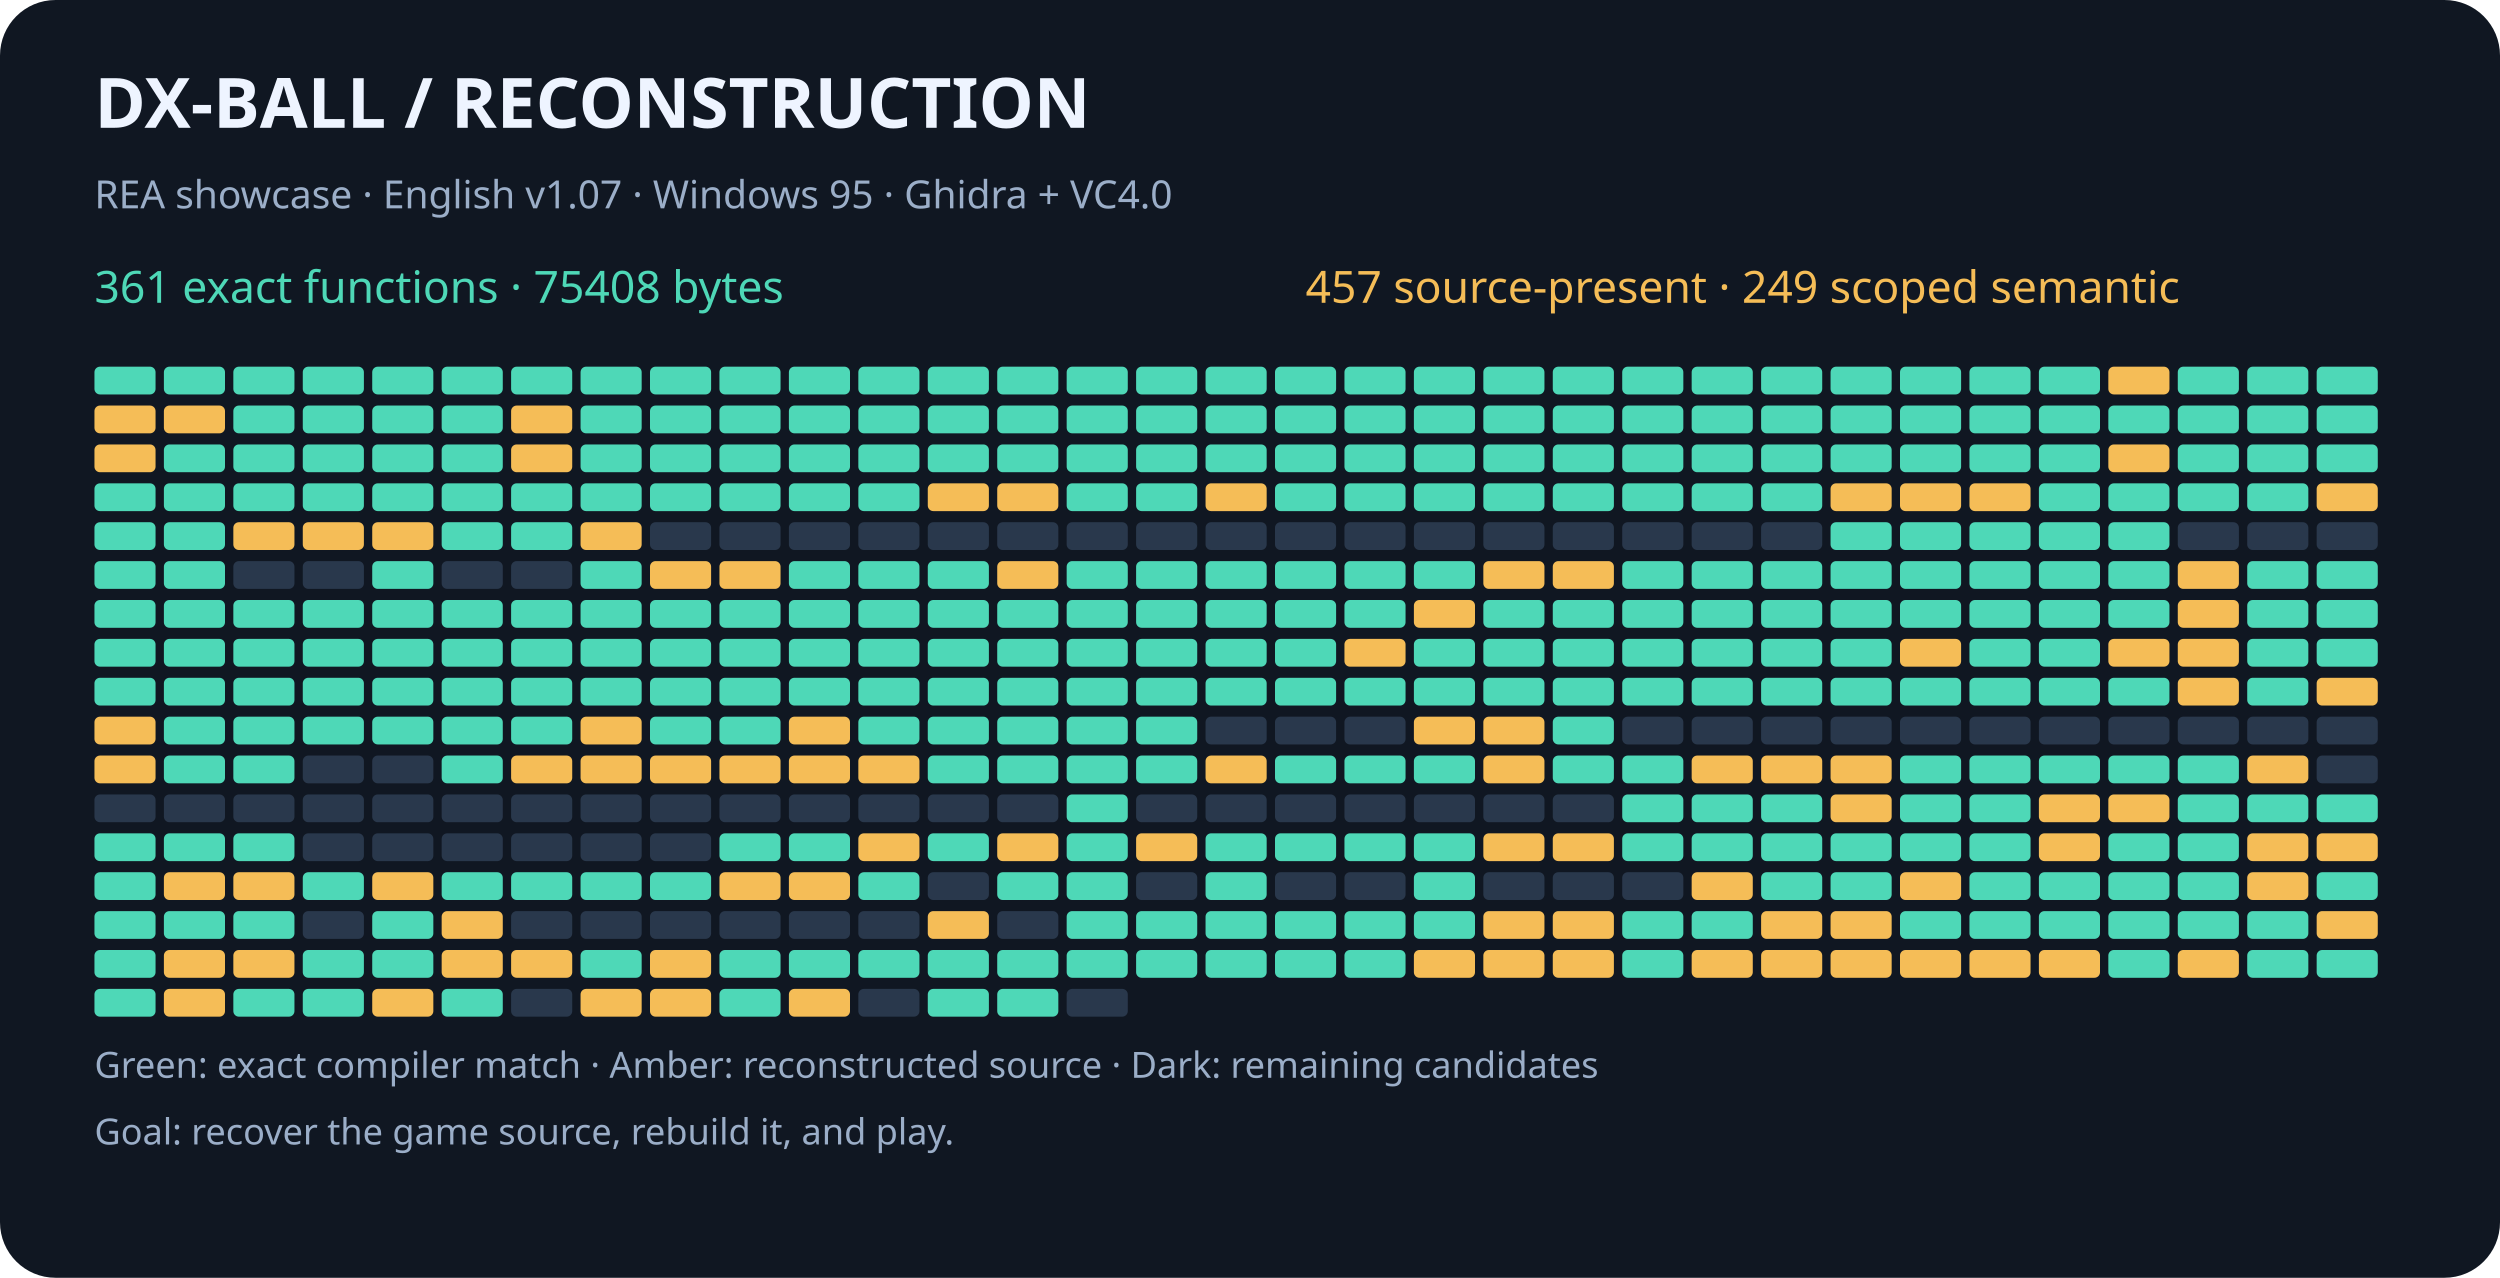
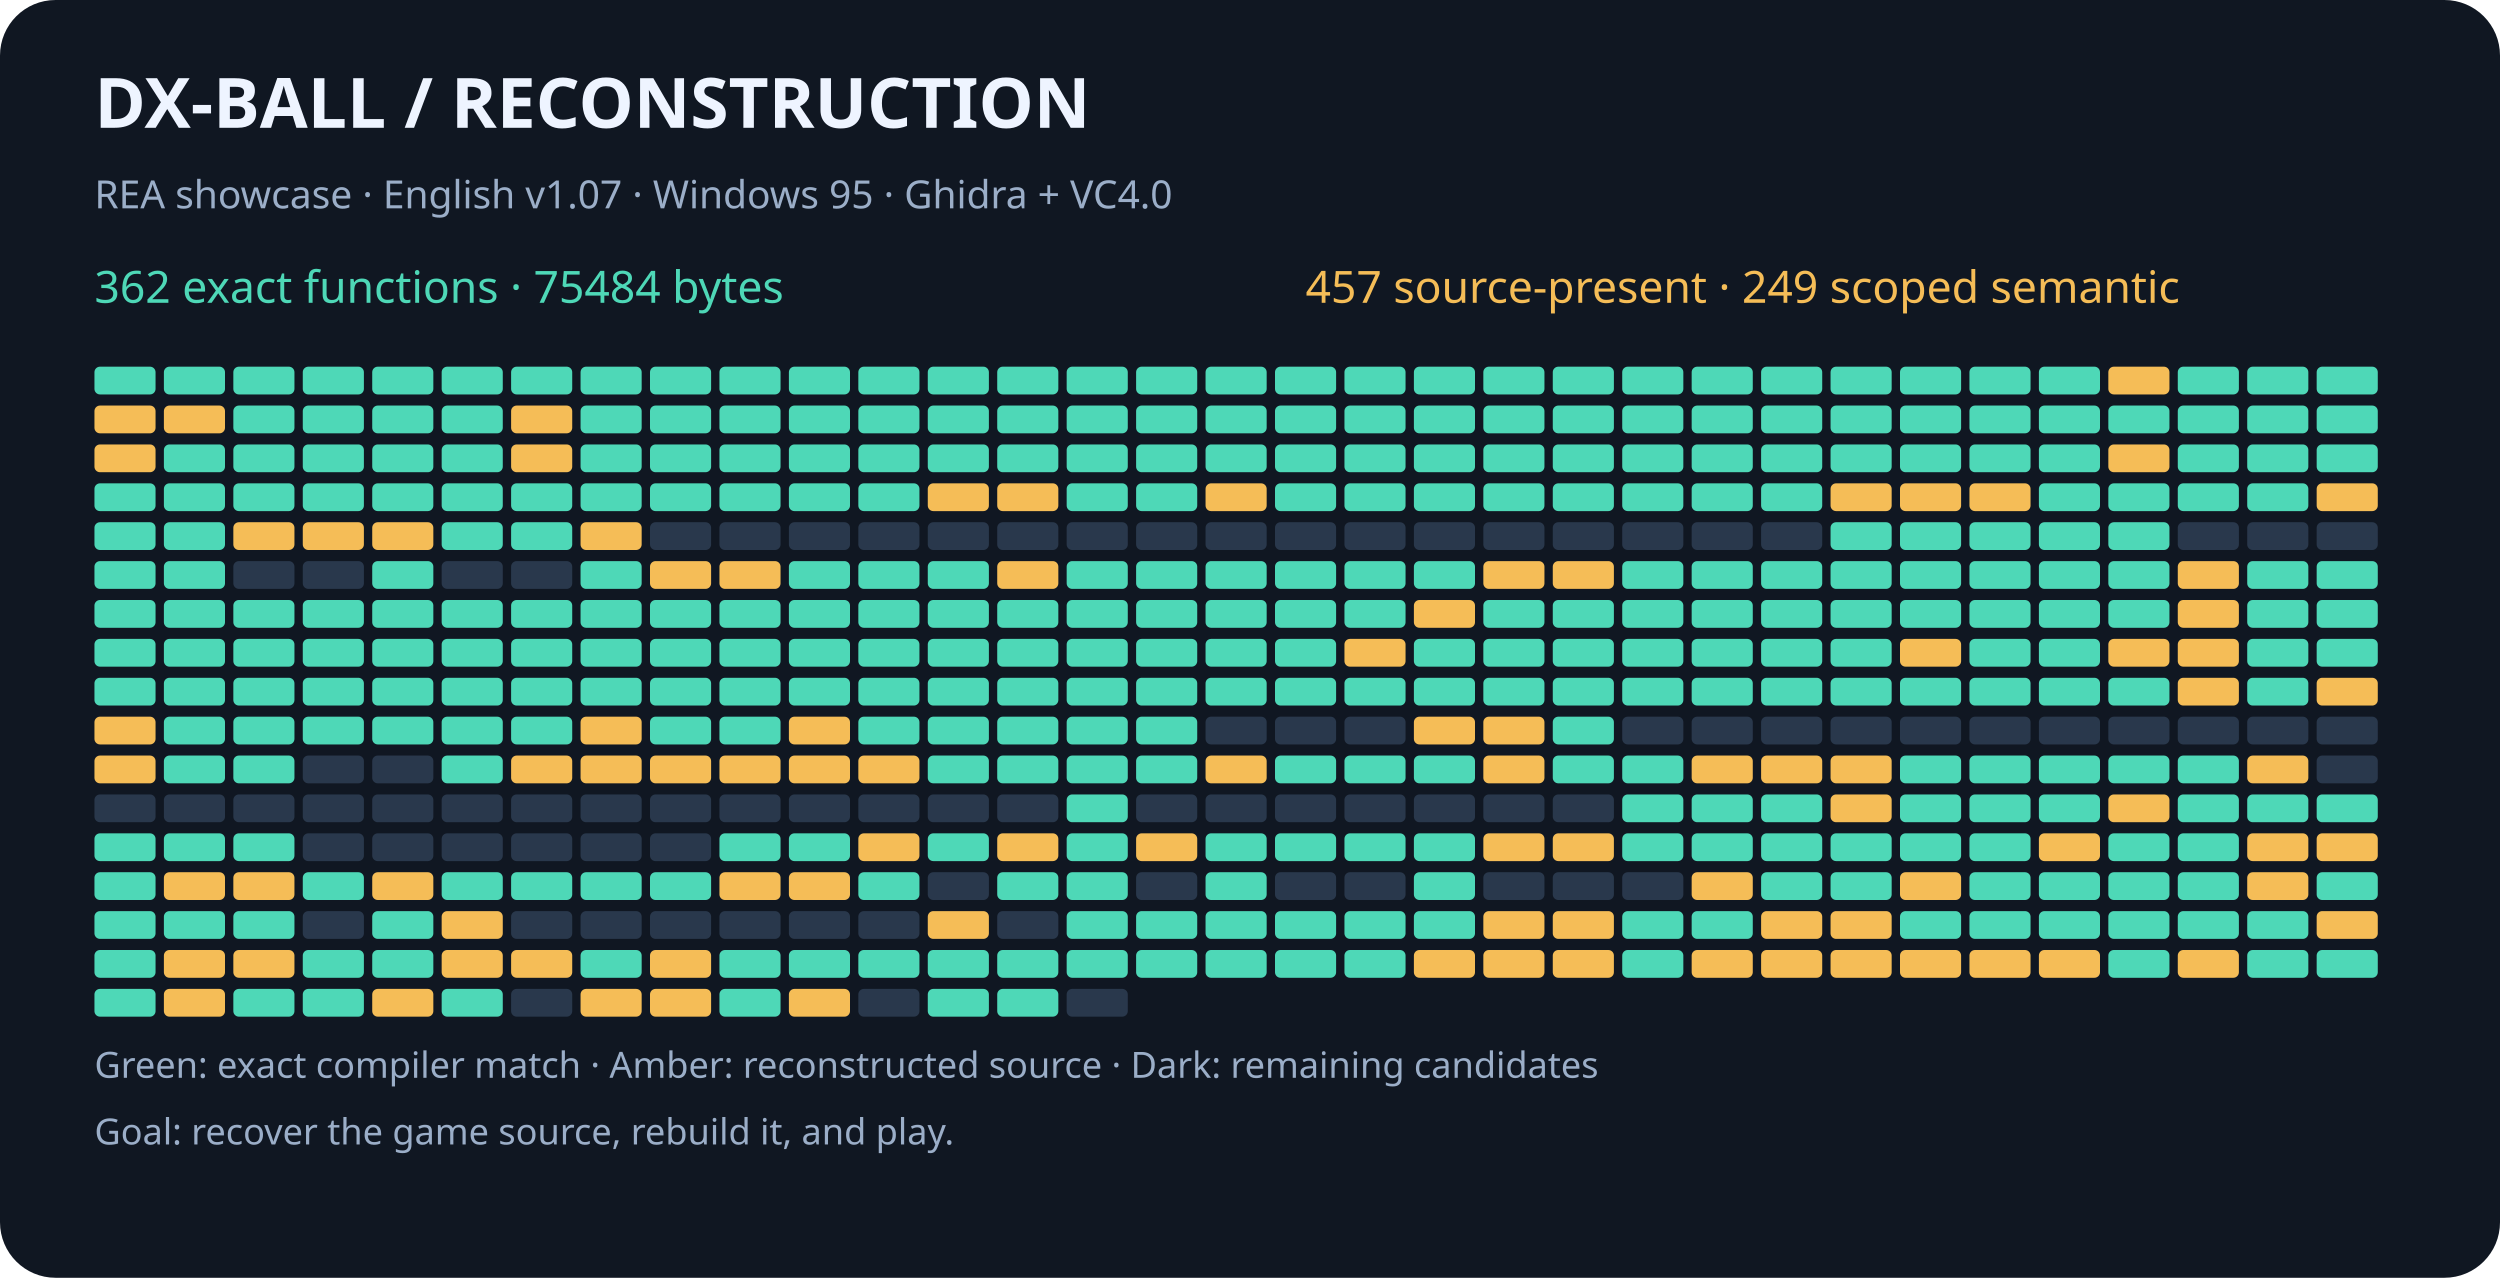
<svg xmlns="http://www.w3.org/2000/svg" width="900" height="460" viewBox="0 0 900 460" role="img" aria-labelledby="title desc">
  <rect width="900" height="460" rx="20" fill="#101722" />
  <g font-family="sans-serif">
    <text x="34" y="46" fill="#eef4ff" font-size="25" font-weight="bold">DX-BALL  /  RECONSTRUCTION</text>
    <text x="34" y="75" fill="#9baec8" font-size="14">REA showcase · English v1.07 · Windows 95 · Ghidra + VC4.0</text>
-     <text x="34" y="109" fill="#4ed8b7" font-size="16">361 exact functions · 75408 bytes</text>
+     <text x="34" y="109" fill="#4ed8b7" font-size="16">362 exact functions · 75484 bytes</text>
    <text x="470" y="109" fill="#f5bd57" font-size="16">457 source-present · 249 scoped semantic</text>
    <rect x="34" y="132" width="22" height="10" rx="2" fill="#4ed8b7" />
    <rect x="59" y="132" width="22" height="10" rx="2" fill="#4ed8b7" />
    <rect x="84" y="132" width="22" height="10" rx="2" fill="#4ed8b7" />
    <rect x="109" y="132" width="22" height="10" rx="2" fill="#4ed8b7" />
    <rect x="134" y="132" width="22" height="10" rx="2" fill="#4ed8b7" />
    <rect x="159" y="132" width="22" height="10" rx="2" fill="#4ed8b7" />
    <rect x="184" y="132" width="22" height="10" rx="2" fill="#4ed8b7" />
    <rect x="209" y="132" width="22" height="10" rx="2" fill="#4ed8b7" />
    <rect x="234" y="132" width="22" height="10" rx="2" fill="#4ed8b7" />
    <rect x="259" y="132" width="22" height="10" rx="2" fill="#4ed8b7" />
    <rect x="284" y="132" width="22" height="10" rx="2" fill="#4ed8b7" />
    <rect x="309" y="132" width="22" height="10" rx="2" fill="#4ed8b7" />
    <rect x="334" y="132" width="22" height="10" rx="2" fill="#4ed8b7" />
    <rect x="359" y="132" width="22" height="10" rx="2" fill="#4ed8b7" />
    <rect x="384" y="132" width="22" height="10" rx="2" fill="#4ed8b7" />
    <rect x="409" y="132" width="22" height="10" rx="2" fill="#4ed8b7" />
    <rect x="434" y="132" width="22" height="10" rx="2" fill="#4ed8b7" />
    <rect x="459" y="132" width="22" height="10" rx="2" fill="#4ed8b7" />
    <rect x="484" y="132" width="22" height="10" rx="2" fill="#4ed8b7" />
    <rect x="509" y="132" width="22" height="10" rx="2" fill="#4ed8b7" />
    <rect x="534" y="132" width="22" height="10" rx="2" fill="#4ed8b7" />
    <rect x="559" y="132" width="22" height="10" rx="2" fill="#4ed8b7" />
    <rect x="584" y="132" width="22" height="10" rx="2" fill="#4ed8b7" />
    <rect x="609" y="132" width="22" height="10" rx="2" fill="#4ed8b7" />
    <rect x="634" y="132" width="22" height="10" rx="2" fill="#4ed8b7" />
    <rect x="659" y="132" width="22" height="10" rx="2" fill="#4ed8b7" />
    <rect x="684" y="132" width="22" height="10" rx="2" fill="#4ed8b7" />
    <rect x="709" y="132" width="22" height="10" rx="2" fill="#4ed8b7" />
    <rect x="734" y="132" width="22" height="10" rx="2" fill="#4ed8b7" />
    <rect x="759" y="132" width="22" height="10" rx="2" fill="#f5bd57" />
    <rect x="784" y="132" width="22" height="10" rx="2" fill="#4ed8b7" />
    <rect x="809" y="132" width="22" height="10" rx="2" fill="#4ed8b7" />
    <rect x="834" y="132" width="22" height="10" rx="2" fill="#4ed8b7" />
    <rect x="34" y="146" width="22" height="10" rx="2" fill="#f5bd57" />
    <rect x="59" y="146" width="22" height="10" rx="2" fill="#f5bd57" />
    <rect x="84" y="146" width="22" height="10" rx="2" fill="#4ed8b7" />
    <rect x="109" y="146" width="22" height="10" rx="2" fill="#4ed8b7" />
    <rect x="134" y="146" width="22" height="10" rx="2" fill="#4ed8b7" />
    <rect x="159" y="146" width="22" height="10" rx="2" fill="#4ed8b7" />
    <rect x="184" y="146" width="22" height="10" rx="2" fill="#f5bd57" />
    <rect x="209" y="146" width="22" height="10" rx="2" fill="#4ed8b7" />
    <rect x="234" y="146" width="22" height="10" rx="2" fill="#4ed8b7" />
    <rect x="259" y="146" width="22" height="10" rx="2" fill="#4ed8b7" />
    <rect x="284" y="146" width="22" height="10" rx="2" fill="#4ed8b7" />
    <rect x="309" y="146" width="22" height="10" rx="2" fill="#4ed8b7" />
    <rect x="334" y="146" width="22" height="10" rx="2" fill="#4ed8b7" />
    <rect x="359" y="146" width="22" height="10" rx="2" fill="#4ed8b7" />
    <rect x="384" y="146" width="22" height="10" rx="2" fill="#4ed8b7" />
    <rect x="409" y="146" width="22" height="10" rx="2" fill="#4ed8b7" />
    <rect x="434" y="146" width="22" height="10" rx="2" fill="#4ed8b7" />
    <rect x="459" y="146" width="22" height="10" rx="2" fill="#4ed8b7" />
    <rect x="484" y="146" width="22" height="10" rx="2" fill="#4ed8b7" />
    <rect x="509" y="146" width="22" height="10" rx="2" fill="#4ed8b7" />
    <rect x="534" y="146" width="22" height="10" rx="2" fill="#4ed8b7" />
    <rect x="559" y="146" width="22" height="10" rx="2" fill="#4ed8b7" />
    <rect x="584" y="146" width="22" height="10" rx="2" fill="#4ed8b7" />
    <rect x="609" y="146" width="22" height="10" rx="2" fill="#4ed8b7" />
    <rect x="634" y="146" width="22" height="10" rx="2" fill="#4ed8b7" />
    <rect x="659" y="146" width="22" height="10" rx="2" fill="#4ed8b7" />
    <rect x="684" y="146" width="22" height="10" rx="2" fill="#4ed8b7" />
    <rect x="709" y="146" width="22" height="10" rx="2" fill="#4ed8b7" />
    <rect x="734" y="146" width="22" height="10" rx="2" fill="#4ed8b7" />
    <rect x="759" y="146" width="22" height="10" rx="2" fill="#4ed8b7" />
    <rect x="784" y="146" width="22" height="10" rx="2" fill="#4ed8b7" />
    <rect x="809" y="146" width="22" height="10" rx="2" fill="#4ed8b7" />
    <rect x="834" y="146" width="22" height="10" rx="2" fill="#4ed8b7" />
    <rect x="34" y="160" width="22" height="10" rx="2" fill="#f5bd57" />
    <rect x="59" y="160" width="22" height="10" rx="2" fill="#4ed8b7" />
    <rect x="84" y="160" width="22" height="10" rx="2" fill="#4ed8b7" />
    <rect x="109" y="160" width="22" height="10" rx="2" fill="#4ed8b7" />
    <rect x="134" y="160" width="22" height="10" rx="2" fill="#4ed8b7" />
    <rect x="159" y="160" width="22" height="10" rx="2" fill="#4ed8b7" />
    <rect x="184" y="160" width="22" height="10" rx="2" fill="#f5bd57" />
    <rect x="209" y="160" width="22" height="10" rx="2" fill="#4ed8b7" />
    <rect x="234" y="160" width="22" height="10" rx="2" fill="#4ed8b7" />
    <rect x="259" y="160" width="22" height="10" rx="2" fill="#4ed8b7" />
    <rect x="284" y="160" width="22" height="10" rx="2" fill="#4ed8b7" />
    <rect x="309" y="160" width="22" height="10" rx="2" fill="#4ed8b7" />
    <rect x="334" y="160" width="22" height="10" rx="2" fill="#4ed8b7" />
    <rect x="359" y="160" width="22" height="10" rx="2" fill="#4ed8b7" />
    <rect x="384" y="160" width="22" height="10" rx="2" fill="#4ed8b7" />
    <rect x="409" y="160" width="22" height="10" rx="2" fill="#4ed8b7" />
    <rect x="434" y="160" width="22" height="10" rx="2" fill="#4ed8b7" />
    <rect x="459" y="160" width="22" height="10" rx="2" fill="#4ed8b7" />
    <rect x="484" y="160" width="22" height="10" rx="2" fill="#4ed8b7" />
    <rect x="509" y="160" width="22" height="10" rx="2" fill="#4ed8b7" />
    <rect x="534" y="160" width="22" height="10" rx="2" fill="#4ed8b7" />
    <rect x="559" y="160" width="22" height="10" rx="2" fill="#4ed8b7" />
    <rect x="584" y="160" width="22" height="10" rx="2" fill="#4ed8b7" />
    <rect x="609" y="160" width="22" height="10" rx="2" fill="#4ed8b7" />
    <rect x="634" y="160" width="22" height="10" rx="2" fill="#4ed8b7" />
    <rect x="659" y="160" width="22" height="10" rx="2" fill="#4ed8b7" />
    <rect x="684" y="160" width="22" height="10" rx="2" fill="#4ed8b7" />
    <rect x="709" y="160" width="22" height="10" rx="2" fill="#4ed8b7" />
    <rect x="734" y="160" width="22" height="10" rx="2" fill="#4ed8b7" />
    <rect x="759" y="160" width="22" height="10" rx="2" fill="#f5bd57" />
    <rect x="784" y="160" width="22" height="10" rx="2" fill="#4ed8b7" />
    <rect x="809" y="160" width="22" height="10" rx="2" fill="#4ed8b7" />
    <rect x="834" y="160" width="22" height="10" rx="2" fill="#4ed8b7" />
    <rect x="34" y="174" width="22" height="10" rx="2" fill="#4ed8b7" />
    <rect x="59" y="174" width="22" height="10" rx="2" fill="#4ed8b7" />
    <rect x="84" y="174" width="22" height="10" rx="2" fill="#4ed8b7" />
    <rect x="109" y="174" width="22" height="10" rx="2" fill="#4ed8b7" />
    <rect x="134" y="174" width="22" height="10" rx="2" fill="#4ed8b7" />
    <rect x="159" y="174" width="22" height="10" rx="2" fill="#4ed8b7" />
    <rect x="184" y="174" width="22" height="10" rx="2" fill="#4ed8b7" />
    <rect x="209" y="174" width="22" height="10" rx="2" fill="#4ed8b7" />
    <rect x="234" y="174" width="22" height="10" rx="2" fill="#4ed8b7" />
    <rect x="259" y="174" width="22" height="10" rx="2" fill="#4ed8b7" />
    <rect x="284" y="174" width="22" height="10" rx="2" fill="#4ed8b7" />
    <rect x="309" y="174" width="22" height="10" rx="2" fill="#4ed8b7" />
    <rect x="334" y="174" width="22" height="10" rx="2" fill="#f5bd57" />
    <rect x="359" y="174" width="22" height="10" rx="2" fill="#f5bd57" />
    <rect x="384" y="174" width="22" height="10" rx="2" fill="#4ed8b7" />
    <rect x="409" y="174" width="22" height="10" rx="2" fill="#4ed8b7" />
    <rect x="434" y="174" width="22" height="10" rx="2" fill="#f5bd57" />
    <rect x="459" y="174" width="22" height="10" rx="2" fill="#4ed8b7" />
    <rect x="484" y="174" width="22" height="10" rx="2" fill="#4ed8b7" />
    <rect x="509" y="174" width="22" height="10" rx="2" fill="#4ed8b7" />
    <rect x="534" y="174" width="22" height="10" rx="2" fill="#4ed8b7" />
    <rect x="559" y="174" width="22" height="10" rx="2" fill="#4ed8b7" />
    <rect x="584" y="174" width="22" height="10" rx="2" fill="#4ed8b7" />
    <rect x="609" y="174" width="22" height="10" rx="2" fill="#4ed8b7" />
    <rect x="634" y="174" width="22" height="10" rx="2" fill="#4ed8b7" />
    <rect x="659" y="174" width="22" height="10" rx="2" fill="#f5bd57" />
    <rect x="684" y="174" width="22" height="10" rx="2" fill="#f5bd57" />
    <rect x="709" y="174" width="22" height="10" rx="2" fill="#f5bd57" />
    <rect x="734" y="174" width="22" height="10" rx="2" fill="#4ed8b7" />
    <rect x="759" y="174" width="22" height="10" rx="2" fill="#4ed8b7" />
    <rect x="784" y="174" width="22" height="10" rx="2" fill="#4ed8b7" />
    <rect x="809" y="174" width="22" height="10" rx="2" fill="#4ed8b7" />
    <rect x="834" y="174" width="22" height="10" rx="2" fill="#f5bd57" />
    <rect x="34" y="188" width="22" height="10" rx="2" fill="#4ed8b7" />
    <rect x="59" y="188" width="22" height="10" rx="2" fill="#4ed8b7" />
    <rect x="84" y="188" width="22" height="10" rx="2" fill="#f5bd57" />
    <rect x="109" y="188" width="22" height="10" rx="2" fill="#f5bd57" />
    <rect x="134" y="188" width="22" height="10" rx="2" fill="#f5bd57" />
    <rect x="159" y="188" width="22" height="10" rx="2" fill="#4ed8b7" />
    <rect x="184" y="188" width="22" height="10" rx="2" fill="#4ed8b7" />
    <rect x="209" y="188" width="22" height="10" rx="2" fill="#f5bd57" />
    <rect x="234" y="188" width="22" height="10" rx="2" fill="#29384c" />
    <rect x="259" y="188" width="22" height="10" rx="2" fill="#29384c" />
    <rect x="284" y="188" width="22" height="10" rx="2" fill="#29384c" />
    <rect x="309" y="188" width="22" height="10" rx="2" fill="#29384c" />
    <rect x="334" y="188" width="22" height="10" rx="2" fill="#29384c" />
    <rect x="359" y="188" width="22" height="10" rx="2" fill="#29384c" />
    <rect x="384" y="188" width="22" height="10" rx="2" fill="#29384c" />
    <rect x="409" y="188" width="22" height="10" rx="2" fill="#29384c" />
    <rect x="434" y="188" width="22" height="10" rx="2" fill="#29384c" />
    <rect x="459" y="188" width="22" height="10" rx="2" fill="#29384c" />
    <rect x="484" y="188" width="22" height="10" rx="2" fill="#29384c" />
    <rect x="509" y="188" width="22" height="10" rx="2" fill="#29384c" />
    <rect x="534" y="188" width="22" height="10" rx="2" fill="#29384c" />
    <rect x="559" y="188" width="22" height="10" rx="2" fill="#29384c" />
    <rect x="584" y="188" width="22" height="10" rx="2" fill="#29384c" />
    <rect x="609" y="188" width="22" height="10" rx="2" fill="#29384c" />
    <rect x="634" y="188" width="22" height="10" rx="2" fill="#29384c" />
    <rect x="659" y="188" width="22" height="10" rx="2" fill="#4ed8b7" />
    <rect x="684" y="188" width="22" height="10" rx="2" fill="#4ed8b7" />
    <rect x="709" y="188" width="22" height="10" rx="2" fill="#4ed8b7" />
    <rect x="734" y="188" width="22" height="10" rx="2" fill="#4ed8b7" />
    <rect x="759" y="188" width="22" height="10" rx="2" fill="#4ed8b7" />
    <rect x="784" y="188" width="22" height="10" rx="2" fill="#29384c" />
    <rect x="809" y="188" width="22" height="10" rx="2" fill="#29384c" />
    <rect x="834" y="188" width="22" height="10" rx="2" fill="#29384c" />
    <rect x="34" y="202" width="22" height="10" rx="2" fill="#4ed8b7" />
    <rect x="59" y="202" width="22" height="10" rx="2" fill="#4ed8b7" />
    <rect x="84" y="202" width="22" height="10" rx="2" fill="#29384c" />
    <rect x="109" y="202" width="22" height="10" rx="2" fill="#29384c" />
    <rect x="134" y="202" width="22" height="10" rx="2" fill="#4ed8b7" />
    <rect x="159" y="202" width="22" height="10" rx="2" fill="#29384c" />
    <rect x="184" y="202" width="22" height="10" rx="2" fill="#29384c" />
    <rect x="209" y="202" width="22" height="10" rx="2" fill="#4ed8b7" />
    <rect x="234" y="202" width="22" height="10" rx="2" fill="#f5bd57" />
    <rect x="259" y="202" width="22" height="10" rx="2" fill="#f5bd57" />
    <rect x="284" y="202" width="22" height="10" rx="2" fill="#4ed8b7" />
    <rect x="309" y="202" width="22" height="10" rx="2" fill="#4ed8b7" />
    <rect x="334" y="202" width="22" height="10" rx="2" fill="#4ed8b7" />
    <rect x="359" y="202" width="22" height="10" rx="2" fill="#f5bd57" />
    <rect x="384" y="202" width="22" height="10" rx="2" fill="#4ed8b7" />
    <rect x="409" y="202" width="22" height="10" rx="2" fill="#4ed8b7" />
    <rect x="434" y="202" width="22" height="10" rx="2" fill="#4ed8b7" />
    <rect x="459" y="202" width="22" height="10" rx="2" fill="#4ed8b7" />
    <rect x="484" y="202" width="22" height="10" rx="2" fill="#4ed8b7" />
    <rect x="509" y="202" width="22" height="10" rx="2" fill="#4ed8b7" />
    <rect x="534" y="202" width="22" height="10" rx="2" fill="#f5bd57" />
    <rect x="559" y="202" width="22" height="10" rx="2" fill="#f5bd57" />
    <rect x="584" y="202" width="22" height="10" rx="2" fill="#4ed8b7" />
    <rect x="609" y="202" width="22" height="10" rx="2" fill="#4ed8b7" />
    <rect x="634" y="202" width="22" height="10" rx="2" fill="#4ed8b7" />
    <rect x="659" y="202" width="22" height="10" rx="2" fill="#4ed8b7" />
    <rect x="684" y="202" width="22" height="10" rx="2" fill="#4ed8b7" />
    <rect x="709" y="202" width="22" height="10" rx="2" fill="#4ed8b7" />
    <rect x="734" y="202" width="22" height="10" rx="2" fill="#4ed8b7" />
    <rect x="759" y="202" width="22" height="10" rx="2" fill="#4ed8b7" />
    <rect x="784" y="202" width="22" height="10" rx="2" fill="#f5bd57" />
    <rect x="809" y="202" width="22" height="10" rx="2" fill="#4ed8b7" />
    <rect x="834" y="202" width="22" height="10" rx="2" fill="#4ed8b7" />
    <rect x="34" y="216" width="22" height="10" rx="2" fill="#4ed8b7" />
    <rect x="59" y="216" width="22" height="10" rx="2" fill="#4ed8b7" />
    <rect x="84" y="216" width="22" height="10" rx="2" fill="#4ed8b7" />
    <rect x="109" y="216" width="22" height="10" rx="2" fill="#4ed8b7" />
    <rect x="134" y="216" width="22" height="10" rx="2" fill="#4ed8b7" />
    <rect x="159" y="216" width="22" height="10" rx="2" fill="#4ed8b7" />
    <rect x="184" y="216" width="22" height="10" rx="2" fill="#4ed8b7" />
    <rect x="209" y="216" width="22" height="10" rx="2" fill="#4ed8b7" />
    <rect x="234" y="216" width="22" height="10" rx="2" fill="#4ed8b7" />
    <rect x="259" y="216" width="22" height="10" rx="2" fill="#4ed8b7" />
    <rect x="284" y="216" width="22" height="10" rx="2" fill="#4ed8b7" />
    <rect x="309" y="216" width="22" height="10" rx="2" fill="#4ed8b7" />
    <rect x="334" y="216" width="22" height="10" rx="2" fill="#4ed8b7" />
    <rect x="359" y="216" width="22" height="10" rx="2" fill="#4ed8b7" />
    <rect x="384" y="216" width="22" height="10" rx="2" fill="#4ed8b7" />
    <rect x="409" y="216" width="22" height="10" rx="2" fill="#4ed8b7" />
    <rect x="434" y="216" width="22" height="10" rx="2" fill="#4ed8b7" />
    <rect x="459" y="216" width="22" height="10" rx="2" fill="#4ed8b7" />
    <rect x="484" y="216" width="22" height="10" rx="2" fill="#4ed8b7" />
    <rect x="509" y="216" width="22" height="10" rx="2" fill="#f5bd57" />
    <rect x="534" y="216" width="22" height="10" rx="2" fill="#4ed8b7" />
    <rect x="559" y="216" width="22" height="10" rx="2" fill="#4ed8b7" />
    <rect x="584" y="216" width="22" height="10" rx="2" fill="#4ed8b7" />
    <rect x="609" y="216" width="22" height="10" rx="2" fill="#4ed8b7" />
    <rect x="634" y="216" width="22" height="10" rx="2" fill="#4ed8b7" />
    <rect x="659" y="216" width="22" height="10" rx="2" fill="#4ed8b7" />
    <rect x="684" y="216" width="22" height="10" rx="2" fill="#4ed8b7" />
    <rect x="709" y="216" width="22" height="10" rx="2" fill="#4ed8b7" />
    <rect x="734" y="216" width="22" height="10" rx="2" fill="#4ed8b7" />
    <rect x="759" y="216" width="22" height="10" rx="2" fill="#4ed8b7" />
    <rect x="784" y="216" width="22" height="10" rx="2" fill="#f5bd57" />
    <rect x="809" y="216" width="22" height="10" rx="2" fill="#4ed8b7" />
    <rect x="834" y="216" width="22" height="10" rx="2" fill="#4ed8b7" />
    <rect x="34" y="230" width="22" height="10" rx="2" fill="#4ed8b7" />
    <rect x="59" y="230" width="22" height="10" rx="2" fill="#4ed8b7" />
    <rect x="84" y="230" width="22" height="10" rx="2" fill="#4ed8b7" />
    <rect x="109" y="230" width="22" height="10" rx="2" fill="#4ed8b7" />
    <rect x="134" y="230" width="22" height="10" rx="2" fill="#4ed8b7" />
    <rect x="159" y="230" width="22" height="10" rx="2" fill="#4ed8b7" />
    <rect x="184" y="230" width="22" height="10" rx="2" fill="#4ed8b7" />
    <rect x="209" y="230" width="22" height="10" rx="2" fill="#4ed8b7" />
    <rect x="234" y="230" width="22" height="10" rx="2" fill="#4ed8b7" />
    <rect x="259" y="230" width="22" height="10" rx="2" fill="#4ed8b7" />
    <rect x="284" y="230" width="22" height="10" rx="2" fill="#4ed8b7" />
    <rect x="309" y="230" width="22" height="10" rx="2" fill="#4ed8b7" />
    <rect x="334" y="230" width="22" height="10" rx="2" fill="#4ed8b7" />
    <rect x="359" y="230" width="22" height="10" rx="2" fill="#4ed8b7" />
    <rect x="384" y="230" width="22" height="10" rx="2" fill="#4ed8b7" />
    <rect x="409" y="230" width="22" height="10" rx="2" fill="#4ed8b7" />
    <rect x="434" y="230" width="22" height="10" rx="2" fill="#4ed8b7" />
    <rect x="459" y="230" width="22" height="10" rx="2" fill="#4ed8b7" />
    <rect x="484" y="230" width="22" height="10" rx="2" fill="#f5bd57" />
    <rect x="509" y="230" width="22" height="10" rx="2" fill="#4ed8b7" />
    <rect x="534" y="230" width="22" height="10" rx="2" fill="#4ed8b7" />
    <rect x="559" y="230" width="22" height="10" rx="2" fill="#4ed8b7" />
    <rect x="584" y="230" width="22" height="10" rx="2" fill="#4ed8b7" />
    <rect x="609" y="230" width="22" height="10" rx="2" fill="#4ed8b7" />
    <rect x="634" y="230" width="22" height="10" rx="2" fill="#4ed8b7" />
    <rect x="659" y="230" width="22" height="10" rx="2" fill="#4ed8b7" />
    <rect x="684" y="230" width="22" height="10" rx="2" fill="#f5bd57" />
    <rect x="709" y="230" width="22" height="10" rx="2" fill="#4ed8b7" />
    <rect x="734" y="230" width="22" height="10" rx="2" fill="#4ed8b7" />
    <rect x="759" y="230" width="22" height="10" rx="2" fill="#f5bd57" />
    <rect x="784" y="230" width="22" height="10" rx="2" fill="#f5bd57" />
    <rect x="809" y="230" width="22" height="10" rx="2" fill="#4ed8b7" />
    <rect x="834" y="230" width="22" height="10" rx="2" fill="#4ed8b7" />
    <rect x="34" y="244" width="22" height="10" rx="2" fill="#4ed8b7" />
    <rect x="59" y="244" width="22" height="10" rx="2" fill="#4ed8b7" />
    <rect x="84" y="244" width="22" height="10" rx="2" fill="#4ed8b7" />
    <rect x="109" y="244" width="22" height="10" rx="2" fill="#4ed8b7" />
    <rect x="134" y="244" width="22" height="10" rx="2" fill="#4ed8b7" />
    <rect x="159" y="244" width="22" height="10" rx="2" fill="#4ed8b7" />
    <rect x="184" y="244" width="22" height="10" rx="2" fill="#4ed8b7" />
    <rect x="209" y="244" width="22" height="10" rx="2" fill="#4ed8b7" />
    <rect x="234" y="244" width="22" height="10" rx="2" fill="#4ed8b7" />
    <rect x="259" y="244" width="22" height="10" rx="2" fill="#4ed8b7" />
    <rect x="284" y="244" width="22" height="10" rx="2" fill="#4ed8b7" />
    <rect x="309" y="244" width="22" height="10" rx="2" fill="#4ed8b7" />
    <rect x="334" y="244" width="22" height="10" rx="2" fill="#4ed8b7" />
    <rect x="359" y="244" width="22" height="10" rx="2" fill="#4ed8b7" />
    <rect x="384" y="244" width="22" height="10" rx="2" fill="#4ed8b7" />
    <rect x="409" y="244" width="22" height="10" rx="2" fill="#4ed8b7" />
    <rect x="434" y="244" width="22" height="10" rx="2" fill="#4ed8b7" />
    <rect x="459" y="244" width="22" height="10" rx="2" fill="#4ed8b7" />
    <rect x="484" y="244" width="22" height="10" rx="2" fill="#4ed8b7" />
    <rect x="509" y="244" width="22" height="10" rx="2" fill="#4ed8b7" />
    <rect x="534" y="244" width="22" height="10" rx="2" fill="#4ed8b7" />
    <rect x="559" y="244" width="22" height="10" rx="2" fill="#4ed8b7" />
    <rect x="584" y="244" width="22" height="10" rx="2" fill="#4ed8b7" />
    <rect x="609" y="244" width="22" height="10" rx="2" fill="#4ed8b7" />
    <rect x="634" y="244" width="22" height="10" rx="2" fill="#4ed8b7" />
    <rect x="659" y="244" width="22" height="10" rx="2" fill="#4ed8b7" />
    <rect x="684" y="244" width="22" height="10" rx="2" fill="#4ed8b7" />
    <rect x="709" y="244" width="22" height="10" rx="2" fill="#4ed8b7" />
    <rect x="734" y="244" width="22" height="10" rx="2" fill="#4ed8b7" />
    <rect x="759" y="244" width="22" height="10" rx="2" fill="#4ed8b7" />
    <rect x="784" y="244" width="22" height="10" rx="2" fill="#f5bd57" />
    <rect x="809" y="244" width="22" height="10" rx="2" fill="#4ed8b7" />
    <rect x="834" y="244" width="22" height="10" rx="2" fill="#f5bd57" />
    <rect x="34" y="258" width="22" height="10" rx="2" fill="#f5bd57" />
    <rect x="59" y="258" width="22" height="10" rx="2" fill="#4ed8b7" />
    <rect x="84" y="258" width="22" height="10" rx="2" fill="#4ed8b7" />
    <rect x="109" y="258" width="22" height="10" rx="2" fill="#4ed8b7" />
    <rect x="134" y="258" width="22" height="10" rx="2" fill="#4ed8b7" />
    <rect x="159" y="258" width="22" height="10" rx="2" fill="#4ed8b7" />
    <rect x="184" y="258" width="22" height="10" rx="2" fill="#4ed8b7" />
    <rect x="209" y="258" width="22" height="10" rx="2" fill="#f5bd57" />
    <rect x="234" y="258" width="22" height="10" rx="2" fill="#4ed8b7" />
    <rect x="259" y="258" width="22" height="10" rx="2" fill="#4ed8b7" />
    <rect x="284" y="258" width="22" height="10" rx="2" fill="#f5bd57" />
    <rect x="309" y="258" width="22" height="10" rx="2" fill="#4ed8b7" />
    <rect x="334" y="258" width="22" height="10" rx="2" fill="#4ed8b7" />
    <rect x="359" y="258" width="22" height="10" rx="2" fill="#4ed8b7" />
    <rect x="384" y="258" width="22" height="10" rx="2" fill="#4ed8b7" />
    <rect x="409" y="258" width="22" height="10" rx="2" fill="#4ed8b7" />
    <rect x="434" y="258" width="22" height="10" rx="2" fill="#29384c" />
    <rect x="459" y="258" width="22" height="10" rx="2" fill="#29384c" />
    <rect x="484" y="258" width="22" height="10" rx="2" fill="#29384c" />
    <rect x="509" y="258" width="22" height="10" rx="2" fill="#f5bd57" />
    <rect x="534" y="258" width="22" height="10" rx="2" fill="#f5bd57" />
    <rect x="559" y="258" width="22" height="10" rx="2" fill="#4ed8b7" />
    <rect x="584" y="258" width="22" height="10" rx="2" fill="#29384c" />
    <rect x="609" y="258" width="22" height="10" rx="2" fill="#29384c" />
    <rect x="634" y="258" width="22" height="10" rx="2" fill="#29384c" />
    <rect x="659" y="258" width="22" height="10" rx="2" fill="#29384c" />
    <rect x="684" y="258" width="22" height="10" rx="2" fill="#29384c" />
    <rect x="709" y="258" width="22" height="10" rx="2" fill="#29384c" />
    <rect x="734" y="258" width="22" height="10" rx="2" fill="#29384c" />
    <rect x="759" y="258" width="22" height="10" rx="2" fill="#29384c" />
    <rect x="784" y="258" width="22" height="10" rx="2" fill="#29384c" />
    <rect x="809" y="258" width="22" height="10" rx="2" fill="#29384c" />
    <rect x="834" y="258" width="22" height="10" rx="2" fill="#29384c" />
    <rect x="34" y="272" width="22" height="10" rx="2" fill="#f5bd57" />
    <rect x="59" y="272" width="22" height="10" rx="2" fill="#4ed8b7" />
    <rect x="84" y="272" width="22" height="10" rx="2" fill="#4ed8b7" />
    <rect x="109" y="272" width="22" height="10" rx="2" fill="#29384c" />
    <rect x="134" y="272" width="22" height="10" rx="2" fill="#29384c" />
    <rect x="159" y="272" width="22" height="10" rx="2" fill="#4ed8b7" />
    <rect x="184" y="272" width="22" height="10" rx="2" fill="#f5bd57" />
    <rect x="209" y="272" width="22" height="10" rx="2" fill="#f5bd57" />
    <rect x="234" y="272" width="22" height="10" rx="2" fill="#f5bd57" />
    <rect x="259" y="272" width="22" height="10" rx="2" fill="#f5bd57" />
    <rect x="284" y="272" width="22" height="10" rx="2" fill="#f5bd57" />
    <rect x="309" y="272" width="22" height="10" rx="2" fill="#f5bd57" />
    <rect x="334" y="272" width="22" height="10" rx="2" fill="#4ed8b7" />
    <rect x="359" y="272" width="22" height="10" rx="2" fill="#4ed8b7" />
    <rect x="384" y="272" width="22" height="10" rx="2" fill="#4ed8b7" />
    <rect x="409" y="272" width="22" height="10" rx="2" fill="#4ed8b7" />
    <rect x="434" y="272" width="22" height="10" rx="2" fill="#f5bd57" />
    <rect x="459" y="272" width="22" height="10" rx="2" fill="#4ed8b7" />
    <rect x="484" y="272" width="22" height="10" rx="2" fill="#4ed8b7" />
    <rect x="509" y="272" width="22" height="10" rx="2" fill="#4ed8b7" />
    <rect x="534" y="272" width="22" height="10" rx="2" fill="#f5bd57" />
    <rect x="559" y="272" width="22" height="10" rx="2" fill="#4ed8b7" />
    <rect x="584" y="272" width="22" height="10" rx="2" fill="#4ed8b7" />
    <rect x="609" y="272" width="22" height="10" rx="2" fill="#f5bd57" />
    <rect x="634" y="272" width="22" height="10" rx="2" fill="#f5bd57" />
    <rect x="659" y="272" width="22" height="10" rx="2" fill="#f5bd57" />
    <rect x="684" y="272" width="22" height="10" rx="2" fill="#4ed8b7" />
    <rect x="709" y="272" width="22" height="10" rx="2" fill="#4ed8b7" />
    <rect x="734" y="272" width="22" height="10" rx="2" fill="#4ed8b7" />
    <rect x="759" y="272" width="22" height="10" rx="2" fill="#4ed8b7" />
    <rect x="784" y="272" width="22" height="10" rx="2" fill="#4ed8b7" />
    <rect x="809" y="272" width="22" height="10" rx="2" fill="#f5bd57" />
    <rect x="834" y="272" width="22" height="10" rx="2" fill="#29384c" />
    <rect x="34" y="286" width="22" height="10" rx="2" fill="#29384c" />
    <rect x="59" y="286" width="22" height="10" rx="2" fill="#29384c" />
    <rect x="84" y="286" width="22" height="10" rx="2" fill="#29384c" />
    <rect x="109" y="286" width="22" height="10" rx="2" fill="#29384c" />
    <rect x="134" y="286" width="22" height="10" rx="2" fill="#29384c" />
    <rect x="159" y="286" width="22" height="10" rx="2" fill="#29384c" />
    <rect x="184" y="286" width="22" height="10" rx="2" fill="#29384c" />
    <rect x="209" y="286" width="22" height="10" rx="2" fill="#29384c" />
    <rect x="234" y="286" width="22" height="10" rx="2" fill="#29384c" />
    <rect x="259" y="286" width="22" height="10" rx="2" fill="#29384c" />
    <rect x="284" y="286" width="22" height="10" rx="2" fill="#29384c" />
    <rect x="309" y="286" width="22" height="10" rx="2" fill="#29384c" />
    <rect x="334" y="286" width="22" height="10" rx="2" fill="#29384c" />
    <rect x="359" y="286" width="22" height="10" rx="2" fill="#29384c" />
    <rect x="384" y="286" width="22" height="10" rx="2" fill="#4ed8b7" />
    <rect x="409" y="286" width="22" height="10" rx="2" fill="#29384c" />
    <rect x="434" y="286" width="22" height="10" rx="2" fill="#29384c" />
    <rect x="459" y="286" width="22" height="10" rx="2" fill="#29384c" />
    <rect x="484" y="286" width="22" height="10" rx="2" fill="#29384c" />
    <rect x="509" y="286" width="22" height="10" rx="2" fill="#29384c" />
    <rect x="534" y="286" width="22" height="10" rx="2" fill="#29384c" />
    <rect x="559" y="286" width="22" height="10" rx="2" fill="#29384c" />
    <rect x="584" y="286" width="22" height="10" rx="2" fill="#4ed8b7" />
    <rect x="609" y="286" width="22" height="10" rx="2" fill="#4ed8b7" />
    <rect x="634" y="286" width="22" height="10" rx="2" fill="#4ed8b7" />
    <rect x="659" y="286" width="22" height="10" rx="2" fill="#f5bd57" />
    <rect x="684" y="286" width="22" height="10" rx="2" fill="#4ed8b7" />
    <rect x="709" y="286" width="22" height="10" rx="2" fill="#4ed8b7" />
-     <rect x="734" y="286" width="22" height="10" rx="2" fill="#f5bd57" />
+     <rect x="734" y="286" width="22" height="10" rx="2" fill="#4ed8b7" />
    <rect x="759" y="286" width="22" height="10" rx="2" fill="#f5bd57" />
    <rect x="784" y="286" width="22" height="10" rx="2" fill="#4ed8b7" />
    <rect x="809" y="286" width="22" height="10" rx="2" fill="#4ed8b7" />
    <rect x="834" y="286" width="22" height="10" rx="2" fill="#4ed8b7" />
    <rect x="34" y="300" width="22" height="10" rx="2" fill="#4ed8b7" />
    <rect x="59" y="300" width="22" height="10" rx="2" fill="#4ed8b7" />
    <rect x="84" y="300" width="22" height="10" rx="2" fill="#4ed8b7" />
    <rect x="109" y="300" width="22" height="10" rx="2" fill="#29384c" />
    <rect x="134" y="300" width="22" height="10" rx="2" fill="#29384c" />
    <rect x="159" y="300" width="22" height="10" rx="2" fill="#29384c" />
    <rect x="184" y="300" width="22" height="10" rx="2" fill="#29384c" />
    <rect x="209" y="300" width="22" height="10" rx="2" fill="#29384c" />
    <rect x="234" y="300" width="22" height="10" rx="2" fill="#29384c" />
    <rect x="259" y="300" width="22" height="10" rx="2" fill="#4ed8b7" />
    <rect x="284" y="300" width="22" height="10" rx="2" fill="#4ed8b7" />
    <rect x="309" y="300" width="22" height="10" rx="2" fill="#f5bd57" />
    <rect x="334" y="300" width="22" height="10" rx="2" fill="#4ed8b7" />
    <rect x="359" y="300" width="22" height="10" rx="2" fill="#f5bd57" />
    <rect x="384" y="300" width="22" height="10" rx="2" fill="#4ed8b7" />
    <rect x="409" y="300" width="22" height="10" rx="2" fill="#f5bd57" />
    <rect x="434" y="300" width="22" height="10" rx="2" fill="#4ed8b7" />
    <rect x="459" y="300" width="22" height="10" rx="2" fill="#4ed8b7" />
    <rect x="484" y="300" width="22" height="10" rx="2" fill="#4ed8b7" />
    <rect x="509" y="300" width="22" height="10" rx="2" fill="#4ed8b7" />
    <rect x="534" y="300" width="22" height="10" rx="2" fill="#f5bd57" />
    <rect x="559" y="300" width="22" height="10" rx="2" fill="#f5bd57" />
    <rect x="584" y="300" width="22" height="10" rx="2" fill="#4ed8b7" />
    <rect x="609" y="300" width="22" height="10" rx="2" fill="#4ed8b7" />
    <rect x="634" y="300" width="22" height="10" rx="2" fill="#4ed8b7" />
    <rect x="659" y="300" width="22" height="10" rx="2" fill="#4ed8b7" />
    <rect x="684" y="300" width="22" height="10" rx="2" fill="#4ed8b7" />
    <rect x="709" y="300" width="22" height="10" rx="2" fill="#4ed8b7" />
    <rect x="734" y="300" width="22" height="10" rx="2" fill="#f5bd57" />
    <rect x="759" y="300" width="22" height="10" rx="2" fill="#4ed8b7" />
    <rect x="784" y="300" width="22" height="10" rx="2" fill="#4ed8b7" />
    <rect x="809" y="300" width="22" height="10" rx="2" fill="#f5bd57" />
    <rect x="834" y="300" width="22" height="10" rx="2" fill="#f5bd57" />
    <rect x="34" y="314" width="22" height="10" rx="2" fill="#4ed8b7" />
    <rect x="59" y="314" width="22" height="10" rx="2" fill="#f5bd57" />
    <rect x="84" y="314" width="22" height="10" rx="2" fill="#f5bd57" />
    <rect x="109" y="314" width="22" height="10" rx="2" fill="#4ed8b7" />
    <rect x="134" y="314" width="22" height="10" rx="2" fill="#f5bd57" />
    <rect x="159" y="314" width="22" height="10" rx="2" fill="#4ed8b7" />
    <rect x="184" y="314" width="22" height="10" rx="2" fill="#4ed8b7" />
    <rect x="209" y="314" width="22" height="10" rx="2" fill="#4ed8b7" />
    <rect x="234" y="314" width="22" height="10" rx="2" fill="#4ed8b7" />
    <rect x="259" y="314" width="22" height="10" rx="2" fill="#f5bd57" />
    <rect x="284" y="314" width="22" height="10" rx="2" fill="#f5bd57" />
    <rect x="309" y="314" width="22" height="10" rx="2" fill="#4ed8b7" />
    <rect x="334" y="314" width="22" height="10" rx="2" fill="#29384c" />
    <rect x="359" y="314" width="22" height="10" rx="2" fill="#4ed8b7" />
    <rect x="384" y="314" width="22" height="10" rx="2" fill="#4ed8b7" />
    <rect x="409" y="314" width="22" height="10" rx="2" fill="#29384c" />
    <rect x="434" y="314" width="22" height="10" rx="2" fill="#4ed8b7" />
    <rect x="459" y="314" width="22" height="10" rx="2" fill="#29384c" />
    <rect x="484" y="314" width="22" height="10" rx="2" fill="#29384c" />
    <rect x="509" y="314" width="22" height="10" rx="2" fill="#4ed8b7" />
    <rect x="534" y="314" width="22" height="10" rx="2" fill="#29384c" />
    <rect x="559" y="314" width="22" height="10" rx="2" fill="#29384c" />
    <rect x="584" y="314" width="22" height="10" rx="2" fill="#29384c" />
    <rect x="609" y="314" width="22" height="10" rx="2" fill="#f5bd57" />
    <rect x="634" y="314" width="22" height="10" rx="2" fill="#4ed8b7" />
    <rect x="659" y="314" width="22" height="10" rx="2" fill="#4ed8b7" />
    <rect x="684" y="314" width="22" height="10" rx="2" fill="#f5bd57" />
    <rect x="709" y="314" width="22" height="10" rx="2" fill="#4ed8b7" />
    <rect x="734" y="314" width="22" height="10" rx="2" fill="#4ed8b7" />
    <rect x="759" y="314" width="22" height="10" rx="2" fill="#4ed8b7" />
    <rect x="784" y="314" width="22" height="10" rx="2" fill="#4ed8b7" />
    <rect x="809" y="314" width="22" height="10" rx="2" fill="#f5bd57" />
    <rect x="834" y="314" width="22" height="10" rx="2" fill="#4ed8b7" />
    <rect x="34" y="328" width="22" height="10" rx="2" fill="#4ed8b7" />
    <rect x="59" y="328" width="22" height="10" rx="2" fill="#4ed8b7" />
    <rect x="84" y="328" width="22" height="10" rx="2" fill="#4ed8b7" />
    <rect x="109" y="328" width="22" height="10" rx="2" fill="#29384c" />
    <rect x="134" y="328" width="22" height="10" rx="2" fill="#4ed8b7" />
    <rect x="159" y="328" width="22" height="10" rx="2" fill="#f5bd57" />
    <rect x="184" y="328" width="22" height="10" rx="2" fill="#29384c" />
    <rect x="209" y="328" width="22" height="10" rx="2" fill="#29384c" />
    <rect x="234" y="328" width="22" height="10" rx="2" fill="#29384c" />
    <rect x="259" y="328" width="22" height="10" rx="2" fill="#29384c" />
    <rect x="284" y="328" width="22" height="10" rx="2" fill="#29384c" />
    <rect x="309" y="328" width="22" height="10" rx="2" fill="#29384c" />
    <rect x="334" y="328" width="22" height="10" rx="2" fill="#f5bd57" />
    <rect x="359" y="328" width="22" height="10" rx="2" fill="#29384c" />
    <rect x="384" y="328" width="22" height="10" rx="2" fill="#4ed8b7" />
    <rect x="409" y="328" width="22" height="10" rx="2" fill="#4ed8b7" />
    <rect x="434" y="328" width="22" height="10" rx="2" fill="#4ed8b7" />
    <rect x="459" y="328" width="22" height="10" rx="2" fill="#4ed8b7" />
    <rect x="484" y="328" width="22" height="10" rx="2" fill="#4ed8b7" />
    <rect x="509" y="328" width="22" height="10" rx="2" fill="#4ed8b7" />
    <rect x="534" y="328" width="22" height="10" rx="2" fill="#f5bd57" />
    <rect x="559" y="328" width="22" height="10" rx="2" fill="#f5bd57" />
    <rect x="584" y="328" width="22" height="10" rx="2" fill="#4ed8b7" />
    <rect x="609" y="328" width="22" height="10" rx="2" fill="#4ed8b7" />
    <rect x="634" y="328" width="22" height="10" rx="2" fill="#f5bd57" />
    <rect x="659" y="328" width="22" height="10" rx="2" fill="#f5bd57" />
    <rect x="684" y="328" width="22" height="10" rx="2" fill="#4ed8b7" />
    <rect x="709" y="328" width="22" height="10" rx="2" fill="#4ed8b7" />
    <rect x="734" y="328" width="22" height="10" rx="2" fill="#4ed8b7" />
    <rect x="759" y="328" width="22" height="10" rx="2" fill="#4ed8b7" />
    <rect x="784" y="328" width="22" height="10" rx="2" fill="#4ed8b7" />
    <rect x="809" y="328" width="22" height="10" rx="2" fill="#4ed8b7" />
    <rect x="834" y="328" width="22" height="10" rx="2" fill="#f5bd57" />
    <rect x="34" y="342" width="22" height="10" rx="2" fill="#4ed8b7" />
    <rect x="59" y="342" width="22" height="10" rx="2" fill="#f5bd57" />
    <rect x="84" y="342" width="22" height="10" rx="2" fill="#f5bd57" />
    <rect x="109" y="342" width="22" height="10" rx="2" fill="#4ed8b7" />
    <rect x="134" y="342" width="22" height="10" rx="2" fill="#4ed8b7" />
    <rect x="159" y="342" width="22" height="10" rx="2" fill="#f5bd57" />
    <rect x="184" y="342" width="22" height="10" rx="2" fill="#f5bd57" />
    <rect x="209" y="342" width="22" height="10" rx="2" fill="#4ed8b7" />
    <rect x="234" y="342" width="22" height="10" rx="2" fill="#f5bd57" />
    <rect x="259" y="342" width="22" height="10" rx="2" fill="#4ed8b7" />
    <rect x="284" y="342" width="22" height="10" rx="2" fill="#4ed8b7" />
    <rect x="309" y="342" width="22" height="10" rx="2" fill="#4ed8b7" />
    <rect x="334" y="342" width="22" height="10" rx="2" fill="#4ed8b7" />
    <rect x="359" y="342" width="22" height="10" rx="2" fill="#4ed8b7" />
    <rect x="384" y="342" width="22" height="10" rx="2" fill="#4ed8b7" />
    <rect x="409" y="342" width="22" height="10" rx="2" fill="#4ed8b7" />
    <rect x="434" y="342" width="22" height="10" rx="2" fill="#4ed8b7" />
    <rect x="459" y="342" width="22" height="10" rx="2" fill="#4ed8b7" />
    <rect x="484" y="342" width="22" height="10" rx="2" fill="#4ed8b7" />
    <rect x="509" y="342" width="22" height="10" rx="2" fill="#f5bd57" />
    <rect x="534" y="342" width="22" height="10" rx="2" fill="#f5bd57" />
    <rect x="559" y="342" width="22" height="10" rx="2" fill="#f5bd57" />
    <rect x="584" y="342" width="22" height="10" rx="2" fill="#4ed8b7" />
    <rect x="609" y="342" width="22" height="10" rx="2" fill="#f5bd57" />
    <rect x="634" y="342" width="22" height="10" rx="2" fill="#f5bd57" />
    <rect x="659" y="342" width="22" height="10" rx="2" fill="#f5bd57" />
    <rect x="684" y="342" width="22" height="10" rx="2" fill="#f5bd57" />
    <rect x="709" y="342" width="22" height="10" rx="2" fill="#f5bd57" />
    <rect x="734" y="342" width="22" height="10" rx="2" fill="#f5bd57" />
    <rect x="759" y="342" width="22" height="10" rx="2" fill="#4ed8b7" />
    <rect x="784" y="342" width="22" height="10" rx="2" fill="#f5bd57" />
    <rect x="809" y="342" width="22" height="10" rx="2" fill="#4ed8b7" />
    <rect x="834" y="342" width="22" height="10" rx="2" fill="#4ed8b7" />
    <rect x="34" y="356" width="22" height="10" rx="2" fill="#4ed8b7" />
    <rect x="59" y="356" width="22" height="10" rx="2" fill="#f5bd57" />
    <rect x="84" y="356" width="22" height="10" rx="2" fill="#4ed8b7" />
    <rect x="109" y="356" width="22" height="10" rx="2" fill="#4ed8b7" />
    <rect x="134" y="356" width="22" height="10" rx="2" fill="#f5bd57" />
    <rect x="159" y="356" width="22" height="10" rx="2" fill="#4ed8b7" />
    <rect x="184" y="356" width="22" height="10" rx="2" fill="#29384c" />
    <rect x="209" y="356" width="22" height="10" rx="2" fill="#f5bd57" />
    <rect x="234" y="356" width="22" height="10" rx="2" fill="#f5bd57" />
    <rect x="259" y="356" width="22" height="10" rx="2" fill="#4ed8b7" />
    <rect x="284" y="356" width="22" height="10" rx="2" fill="#f5bd57" />
    <rect x="309" y="356" width="22" height="10" rx="2" fill="#29384c" />
    <rect x="334" y="356" width="22" height="10" rx="2" fill="#4ed8b7" />
    <rect x="359" y="356" width="22" height="10" rx="2" fill="#4ed8b7" />
    <rect x="384" y="356" width="22" height="10" rx="2" fill="#29384c" />
    <text x="34" y="388" fill="#9baec8" font-size="13">Green: exact compiler match · Amber: reconstructed source · Dark: remaining candidates</text>
    <text x="34" y="412" fill="#9baec8" font-size="13">Goal: recover the game source, rebuild it, and play.</text>
  </g>
</svg>
